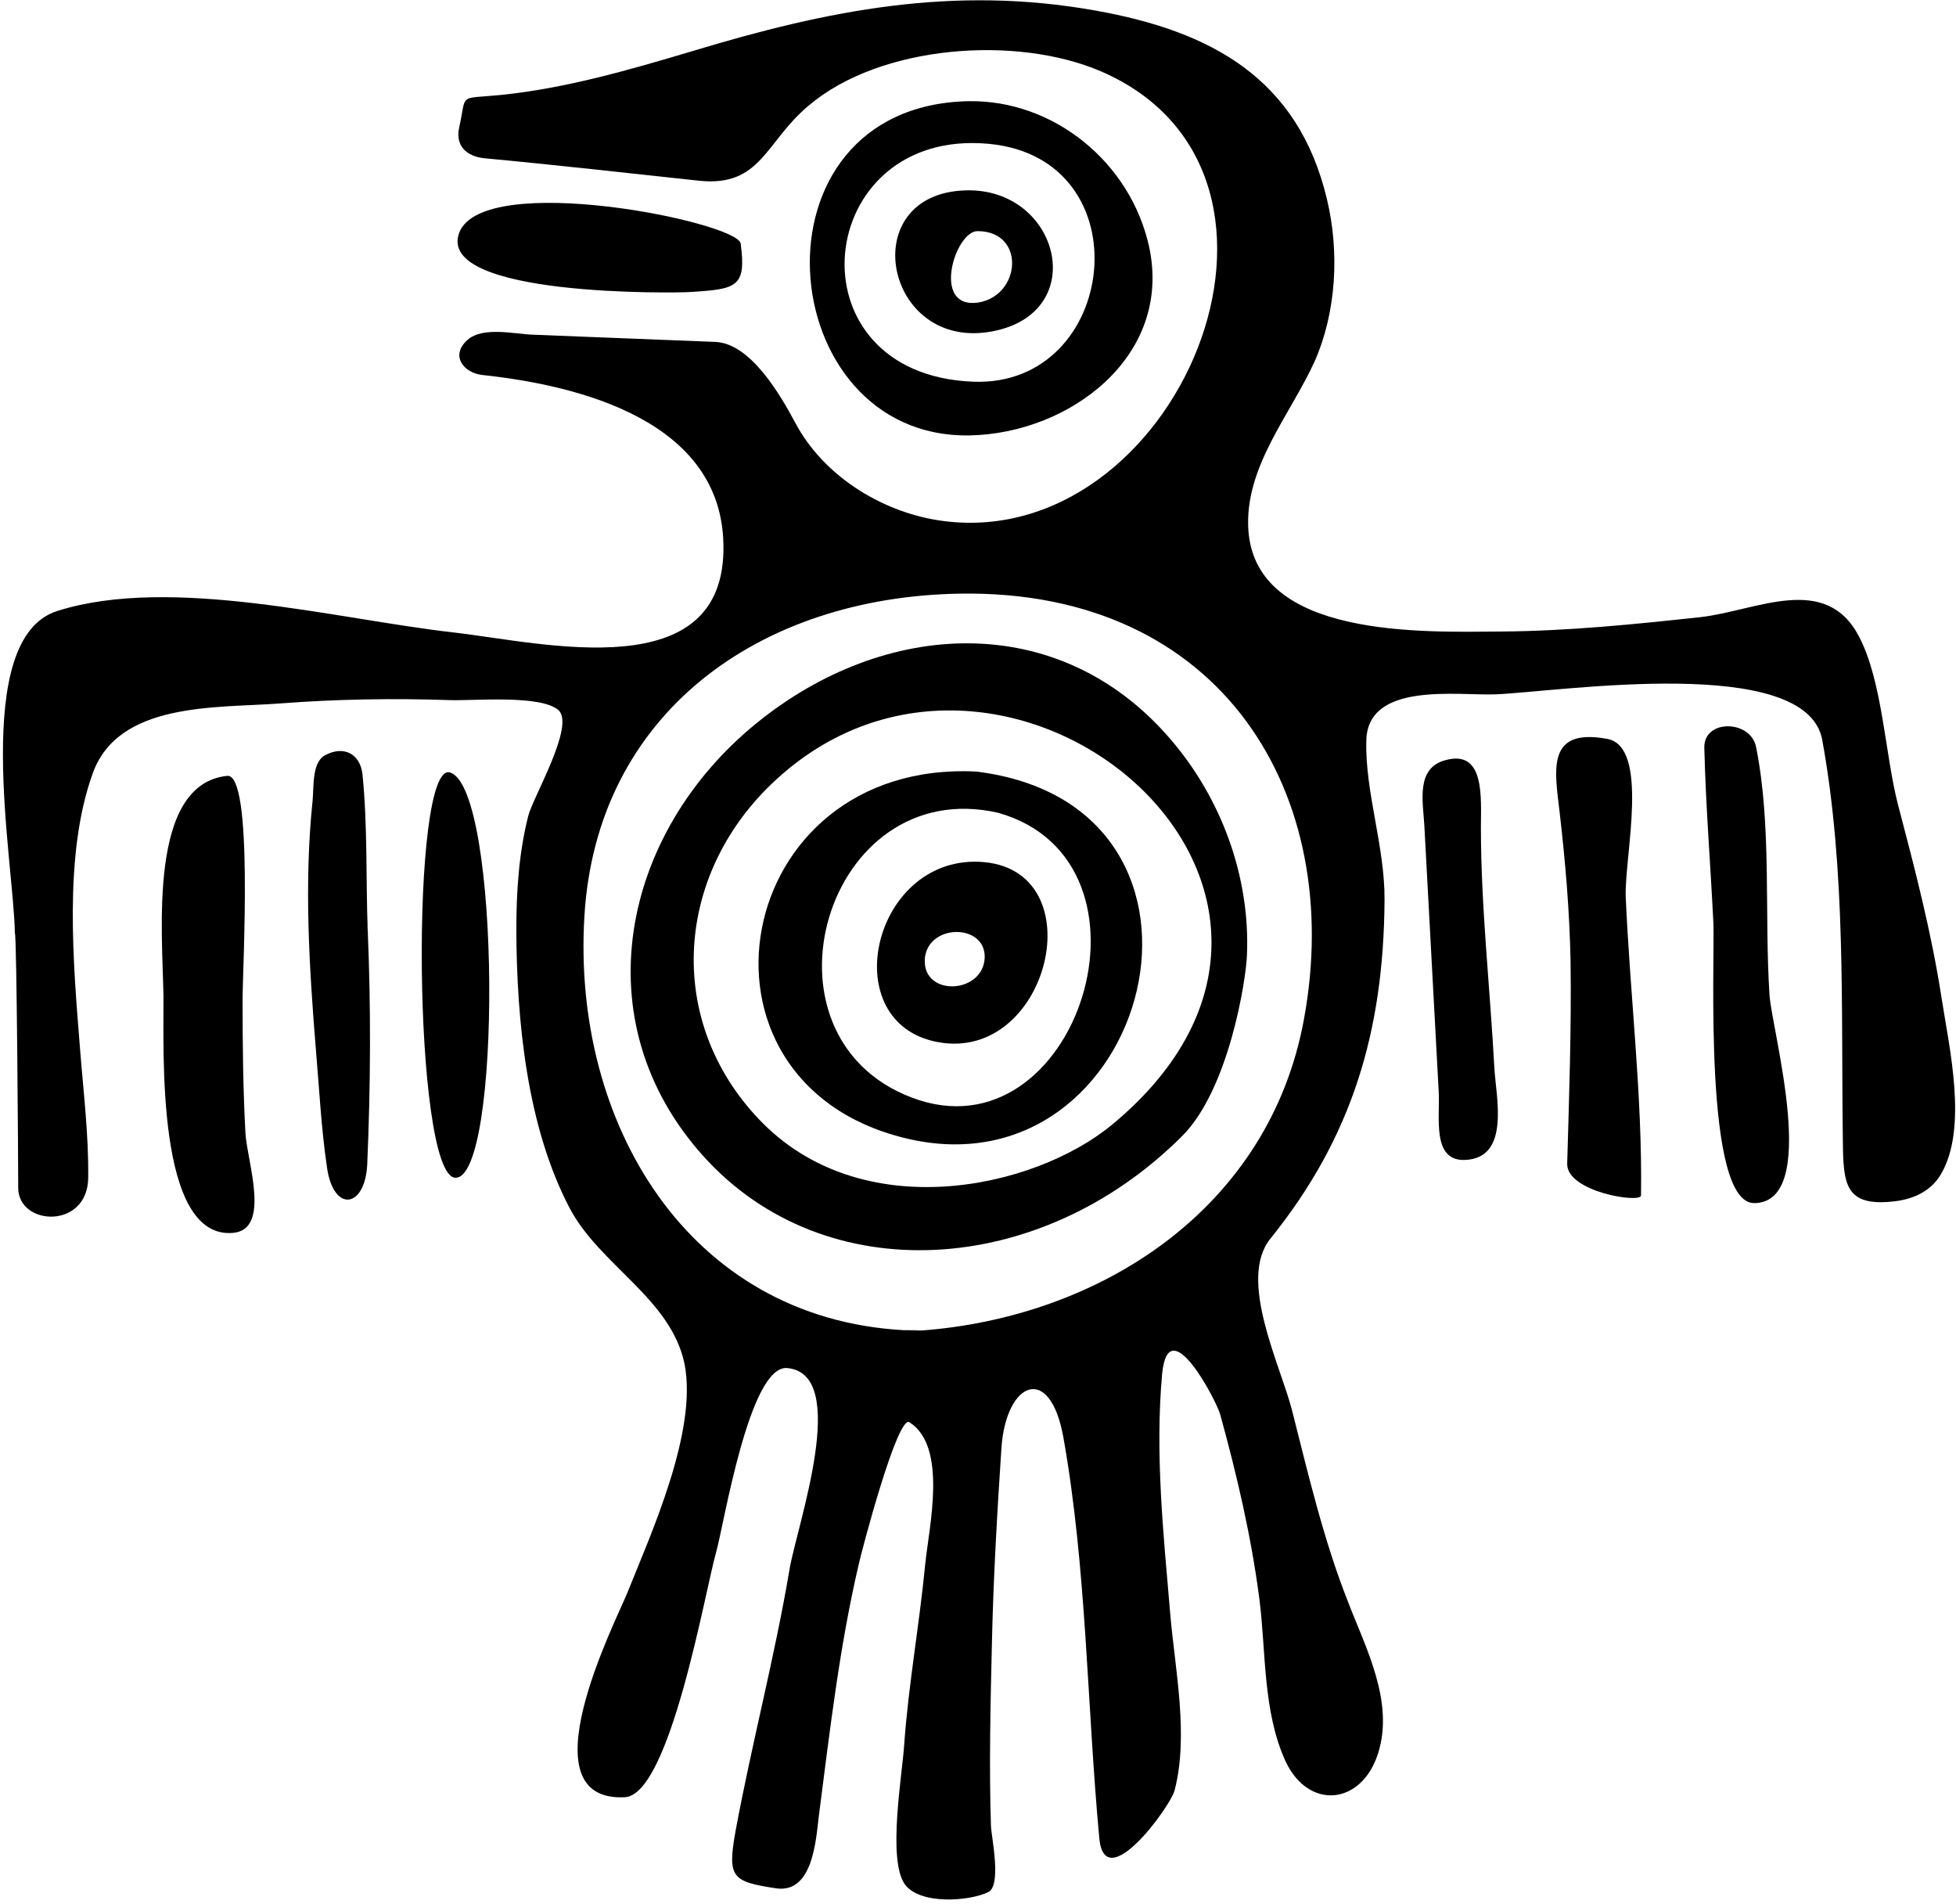
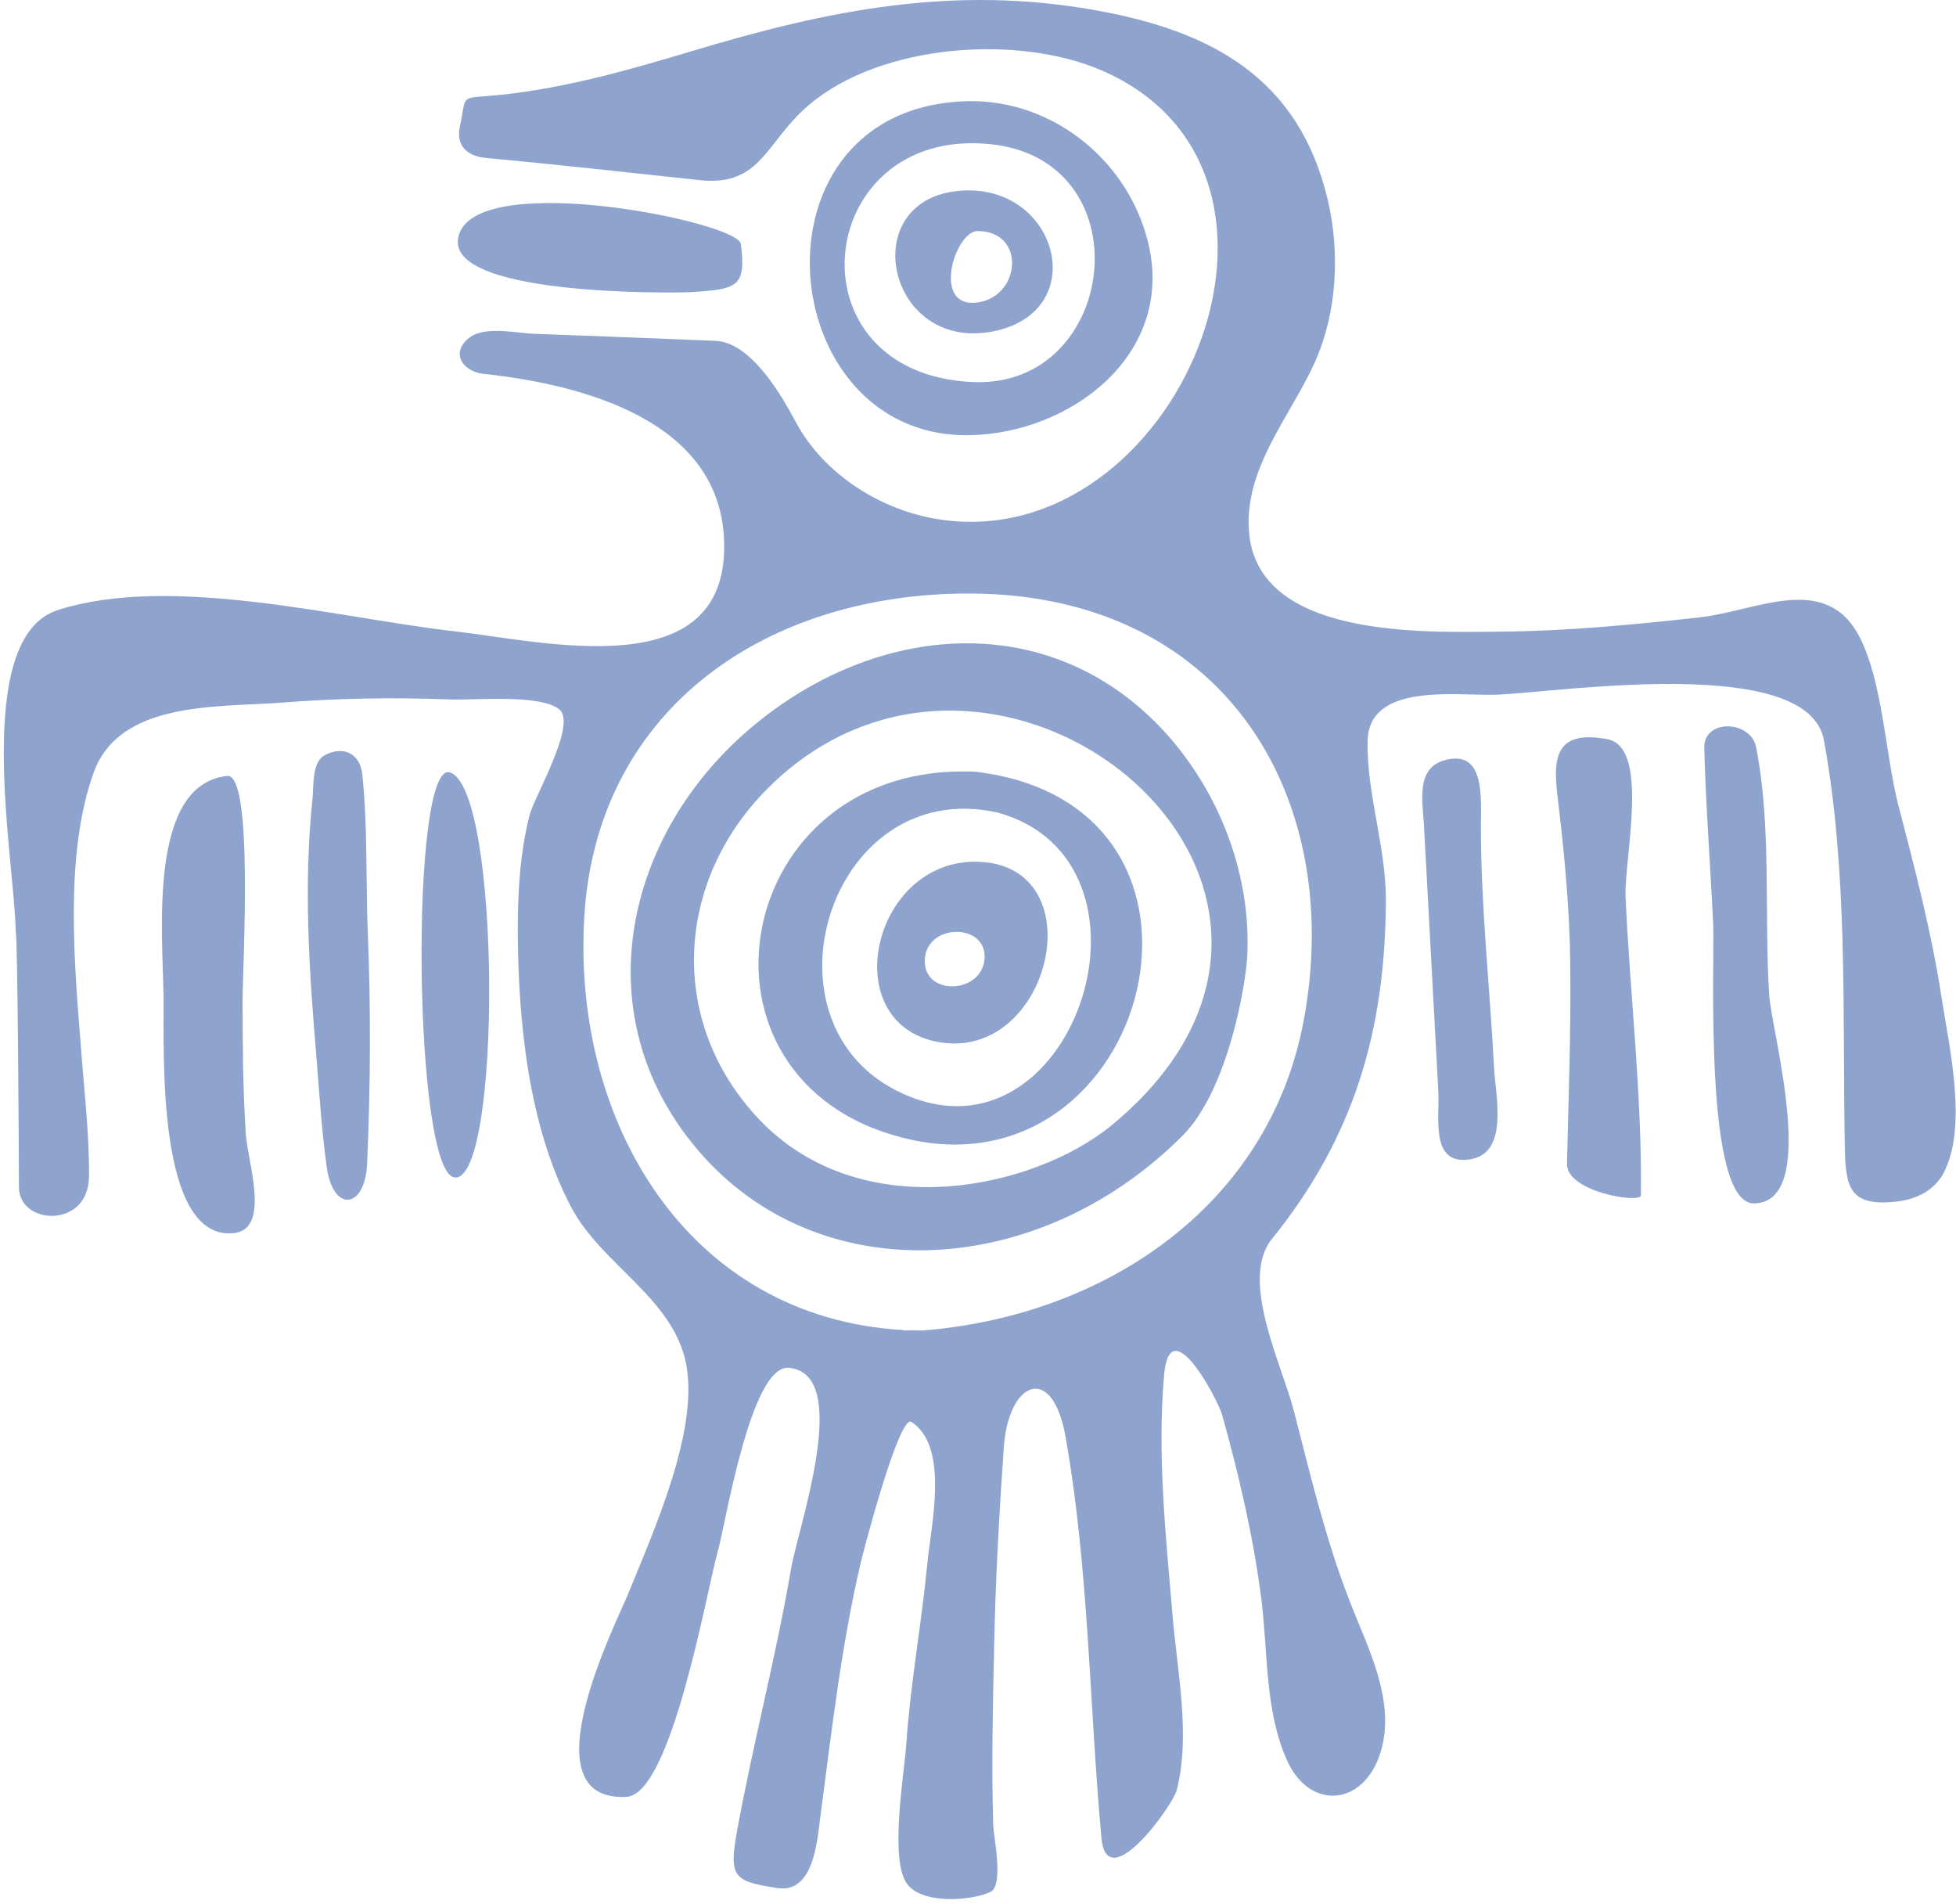
- <svg xmlns="http://www.w3.org/2000/svg" version="1.1" id="hero-tribal-bird-vector" x="0px" y="0px" viewBox="0 0 408 397" style="enable-background:new 0 0 408 397;" xml:space="preserve">
-   <path d="M188.6,277.4c1.1,0.1,2.1,0.1,3.3,0.1C193.8,277.4,189.6,277.4,188.6,277.4z" />
-   <path d="M405,208.2c-2.1-13.7-5.6-27.1-9.1-40.4c-2.7-10.4-3.2-25.6-8.1-35c-7-13.5-21.5-5.4-33.1-4.1c-13.8,1.5-27.7,2.9-41.6,3  c-16.1,0.1-51.1,1.5-52.7-21.1c-0.9-13.1,8.7-24,13.8-35.2c4.6-10.4,5.2-22.9,2.6-33.8c-6-25.3-24.2-35.1-48.3-39.4  c-29.7-5.3-55.8-0.1-84.2,8.5c-13.1,3.9-26.2,7.7-39.8,9.1c-9.1,0.9-7.1-0.5-8.7,6.7c-0.9,3.9,1.5,6.1,5.2,6.5  c15,1.4,30,3.1,44.9,4.7c12.9,1.3,13.7-8.1,22.8-15.7c15-12.7,43.4-14.7,61-7.1c49.4,21.4,15.6,101.3-34,93.6  c-12.1-1.9-24-9.4-29.8-20.3c-3-5.6-9.3-16.7-16.8-16.9c-12.6-0.5-25.3-1-37.9-1.5c-3.7-0.1-10.5-1.8-13.7,1.1  c-3.7,3.3-0.7,6.9,3.1,7.3c20.6,2.2,49.9,9.7,50.3,35.4c0.6,29.9-37.4,20.5-56.2,18.3c-24.2-2.7-58.9-12-82.7-4.5  c-18.3,5.7-9.1,52.3-8.9,67.2c0.4,0,0.7,48.6,0.7,53.2c0.1,7.9,14.5,8.6,14.6-2.2c0.1-9-1-17.9-1.7-26.8  c-1.4-17.7-3.5-40.4,2.6-57.4c5.3-15.1,25.8-13.7,39.1-14.7c11.7-0.9,23.6-1.1,35.3-0.7c4.9,0.2,19-1.2,22.8,2.1  c3.5,3.2-5.3,18.1-6.3,22c-2,7.9-2.5,15.9-2.5,24c0.1,18.9,2.2,40.8,11.1,57.8c6.3,12,21.2,18.9,24,32.6c2.7,14-6.9,35.1-12,47.8  c-2.5,6.1-21.6,43.5-0.5,42.5c9.5-0.4,16.8-43.2,19.1-51.2c1.6-5.6,6.9-39,14.8-38.3c13.3,1.2,2,33,0.5,41.9  c-3.1,18.4-7.9,36.4-11.3,54.8c-1.7,9.6-0.7,10.4,8.5,11.8c7.7,1.1,8.3-10.2,8.9-15.1c2.3-17.7,4.3-35.4,8.4-52.8  c0.5-2.3,8-30.9,10.5-29.3c8,5.1,4.1,21.7,3.3,29.5c-1.2,12.6-3.5,25.1-4.4,37.8c-0.4,6.2-3.5,23.8,0.1,29  c3.1,4.4,13.5,3.6,17.4,1.7c2.9-1.3,0.7-11.5,0.6-13.8c-0.4-12.6-0.1-25.4,0.2-38c0.3-13.7,1.1-27.4,2-41c1-13.7,10.1-17.6,12.9-2.1  c4.9,27.5,4.9,55.8,7.5,83.6c1.1,12.3,14.8-6.5,15.7-9.9c3-11.5,0.1-25.2-0.9-36.8c-1.4-16.6-3.2-33.3-1.7-50  c1.3-13.8,11.3,5.5,12.1,8.3c3.5,12.7,6.5,25.5,8.2,38.6c1.4,11.1,0.7,23.3,5.4,33.7c4.8,10.4,16,9.3,19.4-1.7  c3.3-10.7-2.6-21.8-6.3-31.4c-5.1-12.9-8.3-26.6-11.7-40c-2.4-9.4-11.4-27.3-4.5-35.8c17.1-21.2,23.6-43.3,23.8-70.5  c0.1-11.3-4.1-22.6-3.8-33.4c0.3-12.3,19-9.3,27-9.6c13.7-0.6,64.8-8.5,68.1,9.5c5,27.5,3.9,55.8,4.3,83.6c0.1,9.1,0.4,13.9,11,12.6  c3.9-0.5,7.5-2.2,9.5-5.7C410.5,235.2,406.6,218.5,405,208.2z M272,212.5c-7.2,39.5-42.4,62.3-80.2,65c-3.5-0.1-3.9-0.1-3.3-0.1  c-45.1-2.5-69.2-43.4-66.6-86.3c2.5-42.2,36.3-66.6,78.3-67.3C255,122.9,280.6,165.8,272,212.5z" />
-   <path d="M202.3,90.8c20.8-0.4,42.3-16.5,37.4-39.3C235.9,34,219.9,20.8,202,21.1C154.9,22.1,160.9,91.6,202.3,90.8z M206.3,30  c32.5,3.1,27,50.8-3.3,49.6C164.1,78.1,169.5,26.5,206.3,30z" />
-   <path d="M50.6,208.5c0-6.9,2.3-47.2-3.2-46.7c-16.6,1.7-13.5,32.6-13.3,46c0.1,10.8-1.7,50.9,14.6,49.3c7.8-0.8,2.9-14.7,2.5-20.7  C50.7,227.2,50.6,217.9,50.6,208.5z" />
-   <path d="M335.3,154.1c-12.8-2.4-11,6.5-10,15.1c1.2,10.3,2.1,20.8,2.3,31.2c0.2,14.1-0.3,28.2-0.7,42.3c-0.1,5.9,15.4,8.3,15.4,6.6  c0.3-20.9-2.3-41.6-3.2-62.5C338.9,178.4,344.1,155.8,335.3,154.1z" />
-   <path d="M366.3,155.8c-1.1-5.7-10.9-5.9-10.8,0.1c0.3,12.2,1.3,24.5,1.9,36.7c0.3,7.8-2.1,58.3,8.5,58.3c13.9-0.1,3.7-35.9,3.2-43.4  C368,190.7,369.6,172.2,366.3,155.8z" />
-   <path d="M76.7,194c-0.4-10.8,0-21.8-1.1-32.6c-0.5-4.2-3.9-6-7.8-3.9c-2.8,1.5-2.3,6.7-2.6,9.5c-1.8,17.3-0.7,34.8,0.7,52  c0.7,8.1,1.1,16.3,2.3,24.4c1.3,9.5,7.9,8.7,8.4-0.5C77.3,226.6,77.4,210.3,76.7,194C76.6,192.4,76.7,193.2,76.7,194z" />
-   <path d="M76.7,194C76.8,195.6,76.8,194.8,76.7,194L76.7,194z" />
-   <path d="M308.9,172.4c0,0.4,0,0.7,0,0.8C308.9,173.2,308.9,173,308.9,172.4c0-0.5,0-0.7,0-0.8C308.9,171.8,308.9,172,308.9,172.4  c0-5.9,0.9-16.1-7.3-13.9c-6.3,1.6-4.8,8.5-4.5,13.6c1,18.5,2,37,3,55.6c0.3,5.2-1.5,14.4,5.4,14.2c9.7-0.3,6.5-13.3,6.2-19.3  C310.8,205.9,308.9,189.1,308.9,172.4z" />
-   <path d="M93.9,161.1c-8.4-2.7-7.7,83.7,1,84.5C104.7,246.4,104.5,164.5,93.9,161.1z" />
-   <path d="M143.9,60.9c9.8-0.6,11.8-1,10.6-10.1c-0.6-4.5-53.6-15.3-58.7-2.3C90.7,62,141.4,61.1,143.9,60.9z" />
-   <path d="M157.7,150.9c-28,22.8-36.4,62.1-10.9,90.3c25.2,27.9,70.1,25.4,99.8-4.3c9.7-9.7,13.3-32.4,13.5-37.7  c0.7-16.3-5.3-32.7-16-45.1C220.8,127,184.4,129.1,157.7,150.9z M231.9,234.6c-16.4,13.5-52.5,21.2-73.7-1.3  c-19-20.1-17.5-49.4,1.7-68.8C207.8,116.4,291.9,185,231.9,234.6z" />
-   <path d="M207,69.1c20.6-3.9,14-30-5.6-29.4C178.1,40.4,184.5,73.4,207,69.1z M203.9,48.2c10.1,0,9.1,13.5,0.1,14.9  C194.2,64.5,199.2,48.2,203.9,48.2z" />
-   <path d="M203.6,160.9c-51.1-2.5-63.1,64.5-15,76.4C240,250.1,261.6,168,203.6,160.9z M190.2,228.9c-34-12.9-18-67.6,18-59.4  C244.4,179.7,224.7,242,190.2,228.9z" />
-   <path d="M203,179.7c-21.4,0.4-28.4,33.6-7.5,37.6C219.4,221.9,229,179.4,203,179.7z M192.9,200.2c0,0.2,0,0.3,0,0.5  C192.9,200.5,192.9,200.4,192.9,200.2C193,198.4,193,199.3,192.9,200.2c0.3-7.6,12.7-7.8,12.5-0.5  C205.1,207.3,192.6,207.9,192.9,200.2z" />
+ <svg xmlns="http://www.w3.org/2000/svg" width="408" height="397" viewBox="0 0 408 397" fill="none">
+   <path d="M188.562 277.448C189.63 277.515 190.698 277.582 191.833 277.582C193.835 277.381 189.63 277.381 188.562 277.448Z" fill="#8EA4CE" />
+   <path d="M405.011 208.19C402.942 194.512 399.404 181.1 395.934 167.756C393.264 157.347 392.73 142.201 387.858 132.793C380.85 119.248 366.366 127.388 354.753 128.723C340.937 130.258 327.055 131.592 313.172 131.725C297.087 131.859 262.047 133.26 260.512 110.641C259.577 97.497 269.255 86.688 274.327 75.411C278.933 65.003 279.533 52.526 276.93 41.583C270.924 16.295 252.769 6.487 228.608 2.15C198.908 -3.188 172.811 2.083 144.445 10.623C131.363 14.56 118.215 18.297 104.599 19.765C95.522 20.699 97.458 19.231 95.923 26.437C95.055 30.373 97.458 32.509 101.129 32.909C116.146 34.31 131.097 35.978 146.047 37.58C158.928 38.914 159.729 29.439 168.806 21.833C183.757 9.156 212.256 7.087 229.81 14.694C279.2 36.045 245.428 115.979 195.837 108.306C183.757 106.438 171.81 98.898 166.003 88.022C163 82.417 156.659 71.341 149.184 71.074C136.569 70.541 123.888 70.074 111.274 69.606C107.536 69.473 100.795 67.805 97.591 70.674C93.854 73.944 96.924 77.546 100.728 77.947C121.352 80.149 150.586 87.622 151.053 113.31C151.653 143.202 113.61 133.794 94.855 131.659C70.694 128.923 35.921 119.649 12.16 127.188C-6.127 132.926 3.083 179.499 3.283 194.378C3.684 194.378 3.951 243.019 3.951 247.623C4.017 255.563 18.434 256.23 18.567 245.421C18.634 236.414 17.566 227.539 16.899 218.599C15.497 200.917 13.428 178.231 19.502 161.217C24.841 146.138 45.331 147.539 58.613 146.538C70.36 145.604 82.174 145.404 93.921 145.871C98.793 146.071 112.942 144.67 116.747 148.006C120.284 151.209 111.474 166.088 110.473 169.958C108.471 177.831 108.003 185.904 108.003 193.978C108.07 212.86 110.206 234.812 119.149 251.76C125.49 263.77 140.374 270.642 143.11 284.387C145.847 298.399 136.236 319.484 131.097 332.228C128.627 338.299 109.538 375.731 130.629 374.73C140.107 374.33 147.449 331.494 149.718 323.554C151.32 317.949 156.592 284.521 164.535 285.255C177.883 286.456 166.537 318.283 165.002 327.157C161.865 345.572 157.06 363.587 153.722 381.936C151.987 391.544 153.055 392.345 162.199 393.746C169.874 394.88 170.475 383.537 171.142 378.667C173.478 360.985 175.481 343.237 179.552 325.822C180.086 323.554 187.561 294.93 190.097 296.531C198.107 301.669 194.169 318.216 193.435 326.022C192.233 338.633 189.897 351.11 189.03 363.788C188.629 369.993 185.492 387.608 189.163 392.812C192.3 397.216 202.645 396.415 206.583 394.547C209.453 393.212 207.251 383.004 207.184 380.735C206.783 368.124 207.117 355.38 207.384 342.77C207.651 329.092 208.452 315.413 209.386 301.735C210.387 287.99 219.531 284.12 222.268 299.667C227.14 327.157 227.207 355.514 229.743 383.271C230.878 395.614 244.493 376.732 245.428 373.396C248.431 361.919 245.494 348.241 244.56 336.631C243.158 320.017 241.356 303.337 242.825 286.656C244.093 272.844 254.104 292.127 254.905 294.996C258.443 307.674 261.446 320.484 263.115 333.562C264.516 344.638 263.782 356.848 268.521 367.257C273.326 377.666 284.472 376.598 287.943 365.522C291.28 354.847 285.34 343.704 281.602 334.096C276.53 321.152 273.326 307.54 269.856 294.129C267.453 284.721 258.443 266.839 265.317 258.365C282.403 237.214 288.944 215.062 289.078 187.906C289.144 176.63 285.006 165.354 285.273 154.478C285.54 142.134 304.295 145.204 312.304 144.87C325.987 144.269 377.112 136.396 380.449 154.345C385.455 181.834 384.32 210.125 384.787 237.948C384.921 247.089 385.188 251.827 395.8 250.559C399.671 250.092 403.275 248.357 405.278 244.887C410.55 235.213 406.612 218.532 405.011 208.19ZM271.991 212.527C264.783 252.027 229.609 274.779 191.766 277.515C188.295 277.448 187.895 277.448 188.496 277.381C143.444 274.846 119.283 233.945 121.886 191.109C124.422 148.94 158.194 124.519 200.176 123.785C254.972 122.851 280.601 165.754 271.991 212.527Z" fill="#8EA4CE" />
+   <path d="M202.311 90.758C223.135 90.357 244.627 74.277 239.688 51.458C235.883 33.977 219.932 20.765 201.978 21.099C154.924 22.1 160.864 91.558 202.311 90.758ZM206.316 30.04C238.82 33.109 233.347 80.883 203.046 79.682C164.068 78.08 169.541 26.504 206.316 30.04Z" fill="#8EA4CE" />
+   <path d="M50.604 208.523C50.604 201.584 52.94 161.284 47.401 161.817C30.848 163.552 33.918 194.445 34.119 207.856C34.252 218.665 32.45 258.766 48.735 257.164C56.544 256.364 51.672 242.419 51.272 236.48C50.671 227.206 50.604 217.865 50.604 208.523Z" fill="#8EA4CE" />
+   <path d="M335.264 154.144C322.449 151.742 324.251 160.616 325.253 169.224C326.454 179.566 327.388 189.974 327.522 200.383C327.722 214.462 327.188 228.54 326.854 242.686C326.721 248.624 342.272 251.026 342.272 249.291C342.539 228.407 340.003 207.656 339.068 186.839C338.868 178.431 344.141 155.812 335.264 154.144Z" fill="#8EA4CE" />
+   <path d="M366.3 155.812C365.165 150.141 355.354 149.874 355.487 155.946C355.821 168.156 356.755 180.433 357.356 192.643C357.69 200.45 355.287 250.959 365.832 250.959C379.715 250.892 369.503 215.062 369.036 207.523C367.968 190.708 369.57 172.226 366.3 155.812Z" fill="#8EA4CE" />
+   <path d="M76.701 193.978C76.3 183.169 76.701 172.159 75.566 161.417C75.099 157.214 71.695 155.412 67.757 157.48C64.954 158.948 65.488 164.219 65.154 166.955C63.352 184.236 64.42 201.718 65.888 218.999C66.556 227.139 67.023 235.279 68.158 243.419C69.493 252.961 76.1 252.093 76.567 242.886C77.302 226.605 77.368 210.258 76.701 193.978C76.701 193.177 76.634 192.443 76.701 193.978Z" fill="#8EA4CE" />
+   <path d="M76.701 193.978C76.767 195.646 76.767 194.779 76.701 193.978V193.978Z" fill="#8EA4CE" />
+   <path d="M308.9 172.426C308.9 172.827 308.9 173.16 308.9 173.227C308.9 173.16 308.9 172.96 308.9 172.426C308.9 171.959 308.9 171.692 308.9 171.626C308.9 171.759 308.9 172.026 308.9 172.36C308.9 166.488 309.835 156.346 301.559 158.481C295.218 160.083 296.753 167.022 297.02 172.093C298.021 190.642 299.022 209.124 300.024 227.673C300.29 232.877 298.488 242.085 305.43 241.885C315.174 241.618 311.904 228.54 311.637 222.535C310.769 205.855 308.9 189.107 308.9 172.426Z" fill="#8EA4CE" />
+   <path d="M93.854 161.084C85.444 158.415 86.178 244.754 94.855 245.555C104.666 246.422 104.533 164.486 93.854 161.084Z" fill="#8EA4CE" />
+   <path d="M143.911 60.933C153.722 60.332 155.725 59.932 154.523 50.857C153.923 46.32 100.929 35.511 95.856 48.589C90.717 62 141.442 61.066 143.911 60.933Z" fill="#8EA4CE" />
+   <path d="M157.727 150.875C129.762 173.694 121.285 212.994 146.781 241.218C171.943 269.108 216.861 266.639 246.629 236.881C256.373 227.139 259.978 204.453 260.178 199.182C260.912 182.835 254.838 166.488 244.226 154.078C220.799 126.988 184.358 129.123 157.727 150.875ZM231.945 234.612C215.593 248.09 179.485 255.83 158.261 233.344C139.239 213.194 140.774 183.903 159.996 164.553C207.784 116.446 291.881 184.97 231.945 234.612Z" fill="#8EA4CE" />
+   <path d="M206.983 69.139C227.54 65.203 221 39.114 201.377 39.715C178.15 40.449 184.491 73.41 206.983 69.139ZM203.913 48.188C213.992 48.188 212.99 61.733 203.98 63.068C194.169 64.469 199.175 48.188 203.913 48.188Z" fill="#8EA4CE" />
+   <path d="M203.58 160.95C152.454 158.415 140.507 225.471 188.629 237.348C239.955 250.092 261.646 167.956 203.58 160.95ZM190.231 228.874C156.259 215.93 172.277 161.284 208.252 169.491C244.426 179.699 224.737 242.018 190.231 228.874Z" fill="#8EA4CE" />
+   <path d="M203.046 179.699C181.688 180.099 174.613 213.261 195.504 217.264C219.398 221.868 229.009 179.432 203.046 179.699ZM192.901 200.183C192.901 200.383 192.901 200.517 192.901 200.65C192.901 200.517 192.901 200.383 192.901 200.183C192.967 199.316 192.967 198.448 192.901 200.183C193.168 192.577 205.582 192.377 205.382 199.649C205.115 207.322 192.634 207.923 192.901 200.183Z" fill="#8EA4CE" />
</svg>
